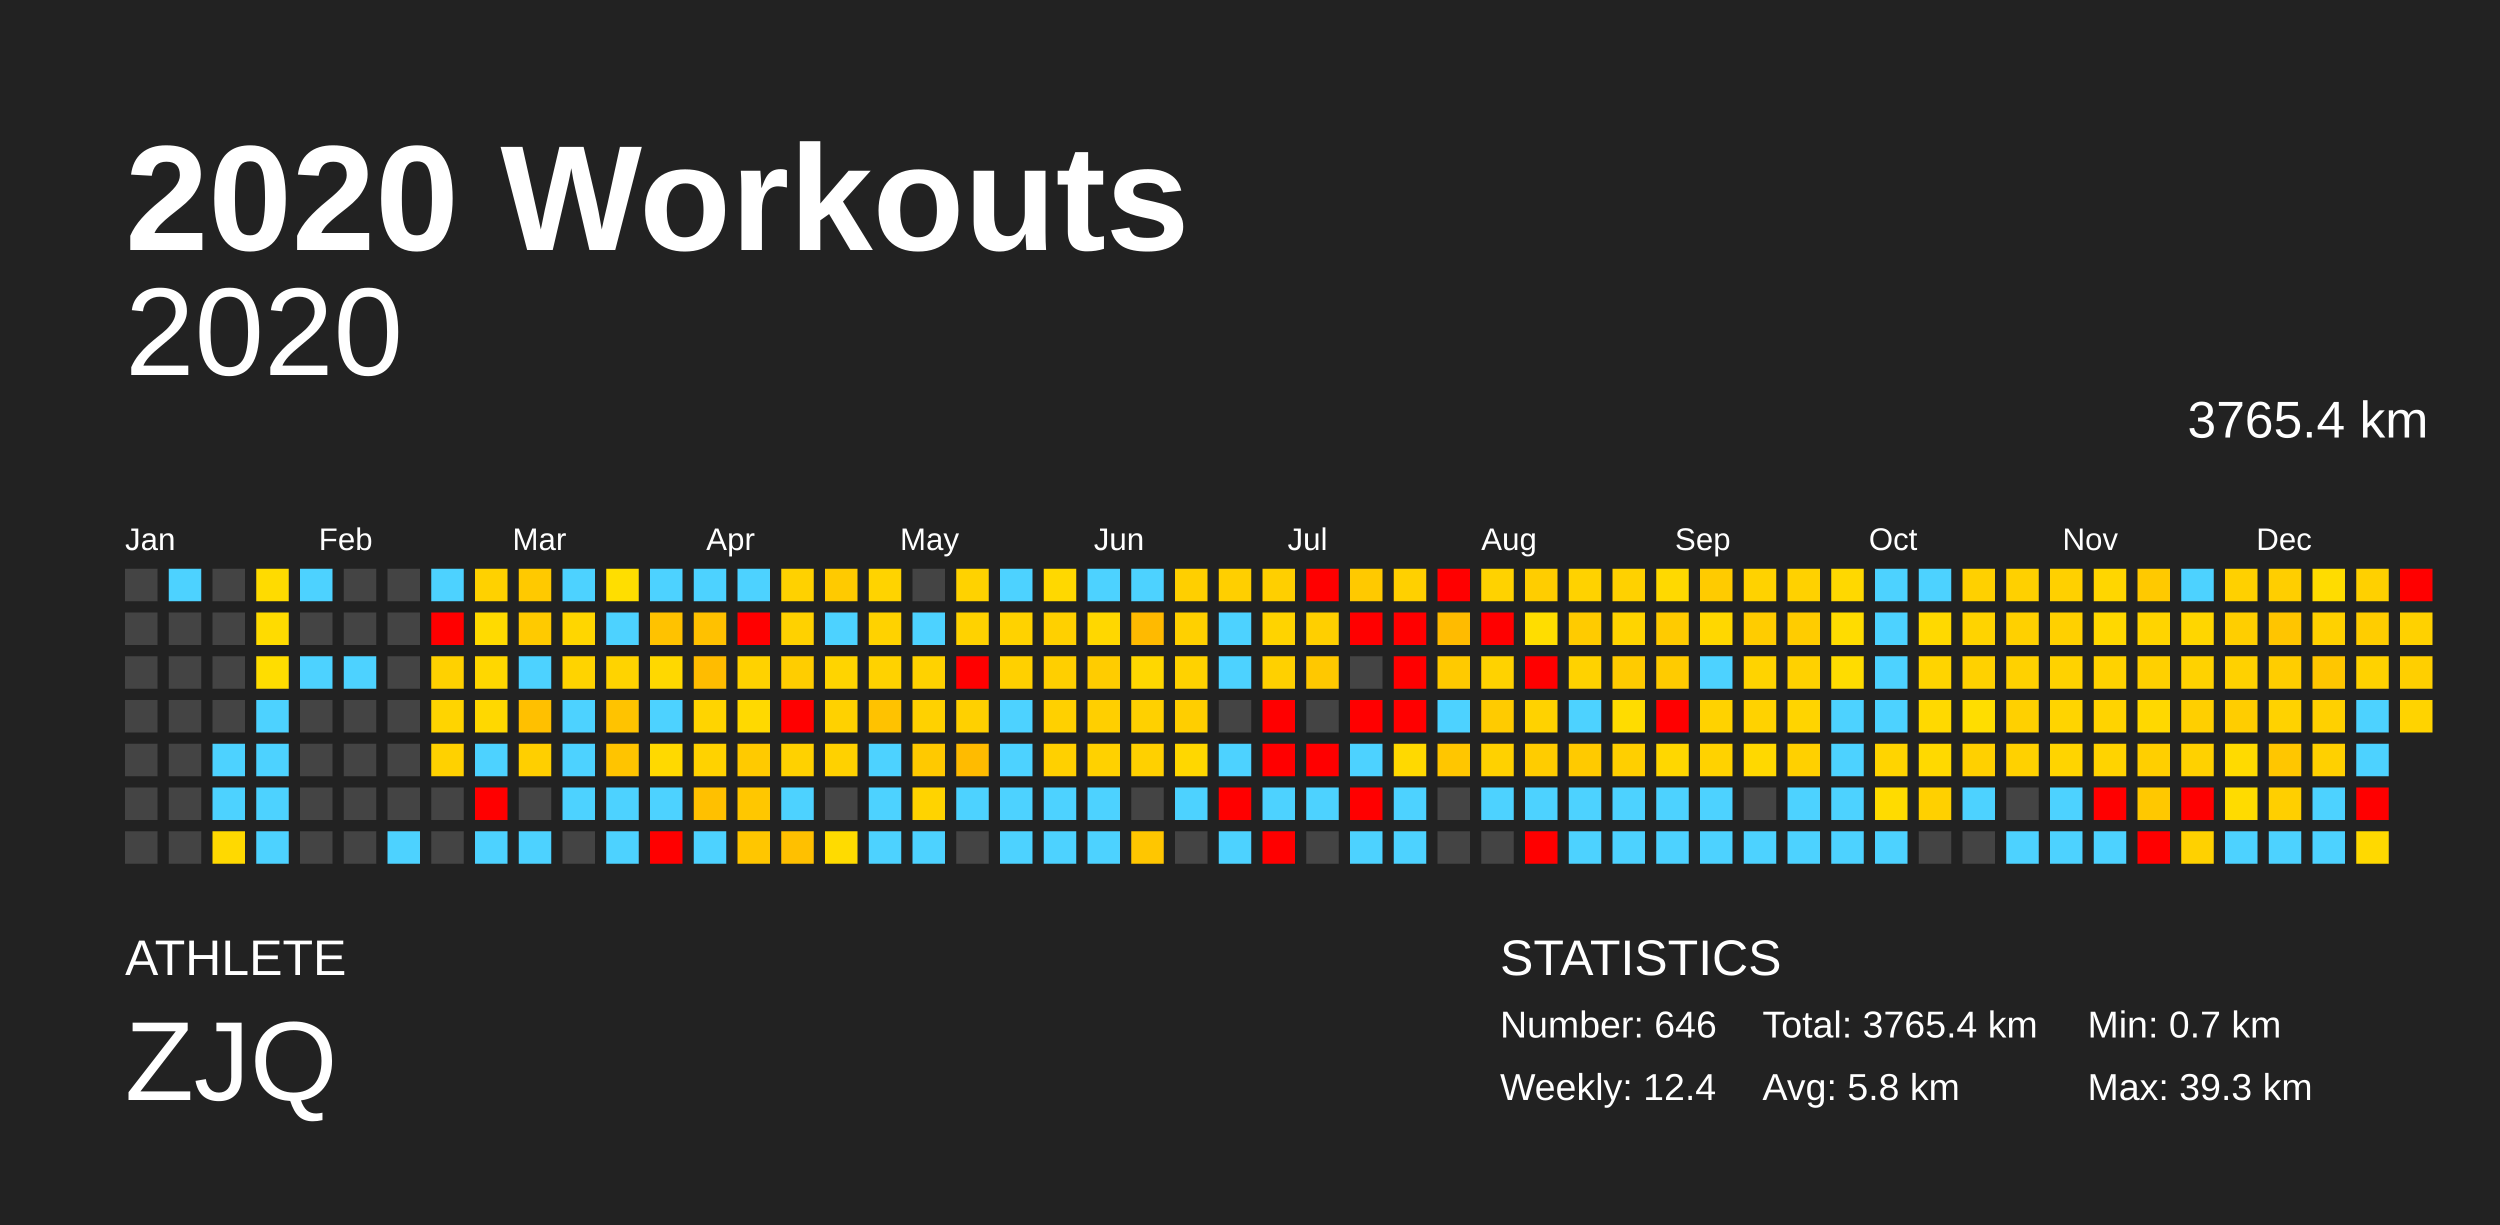
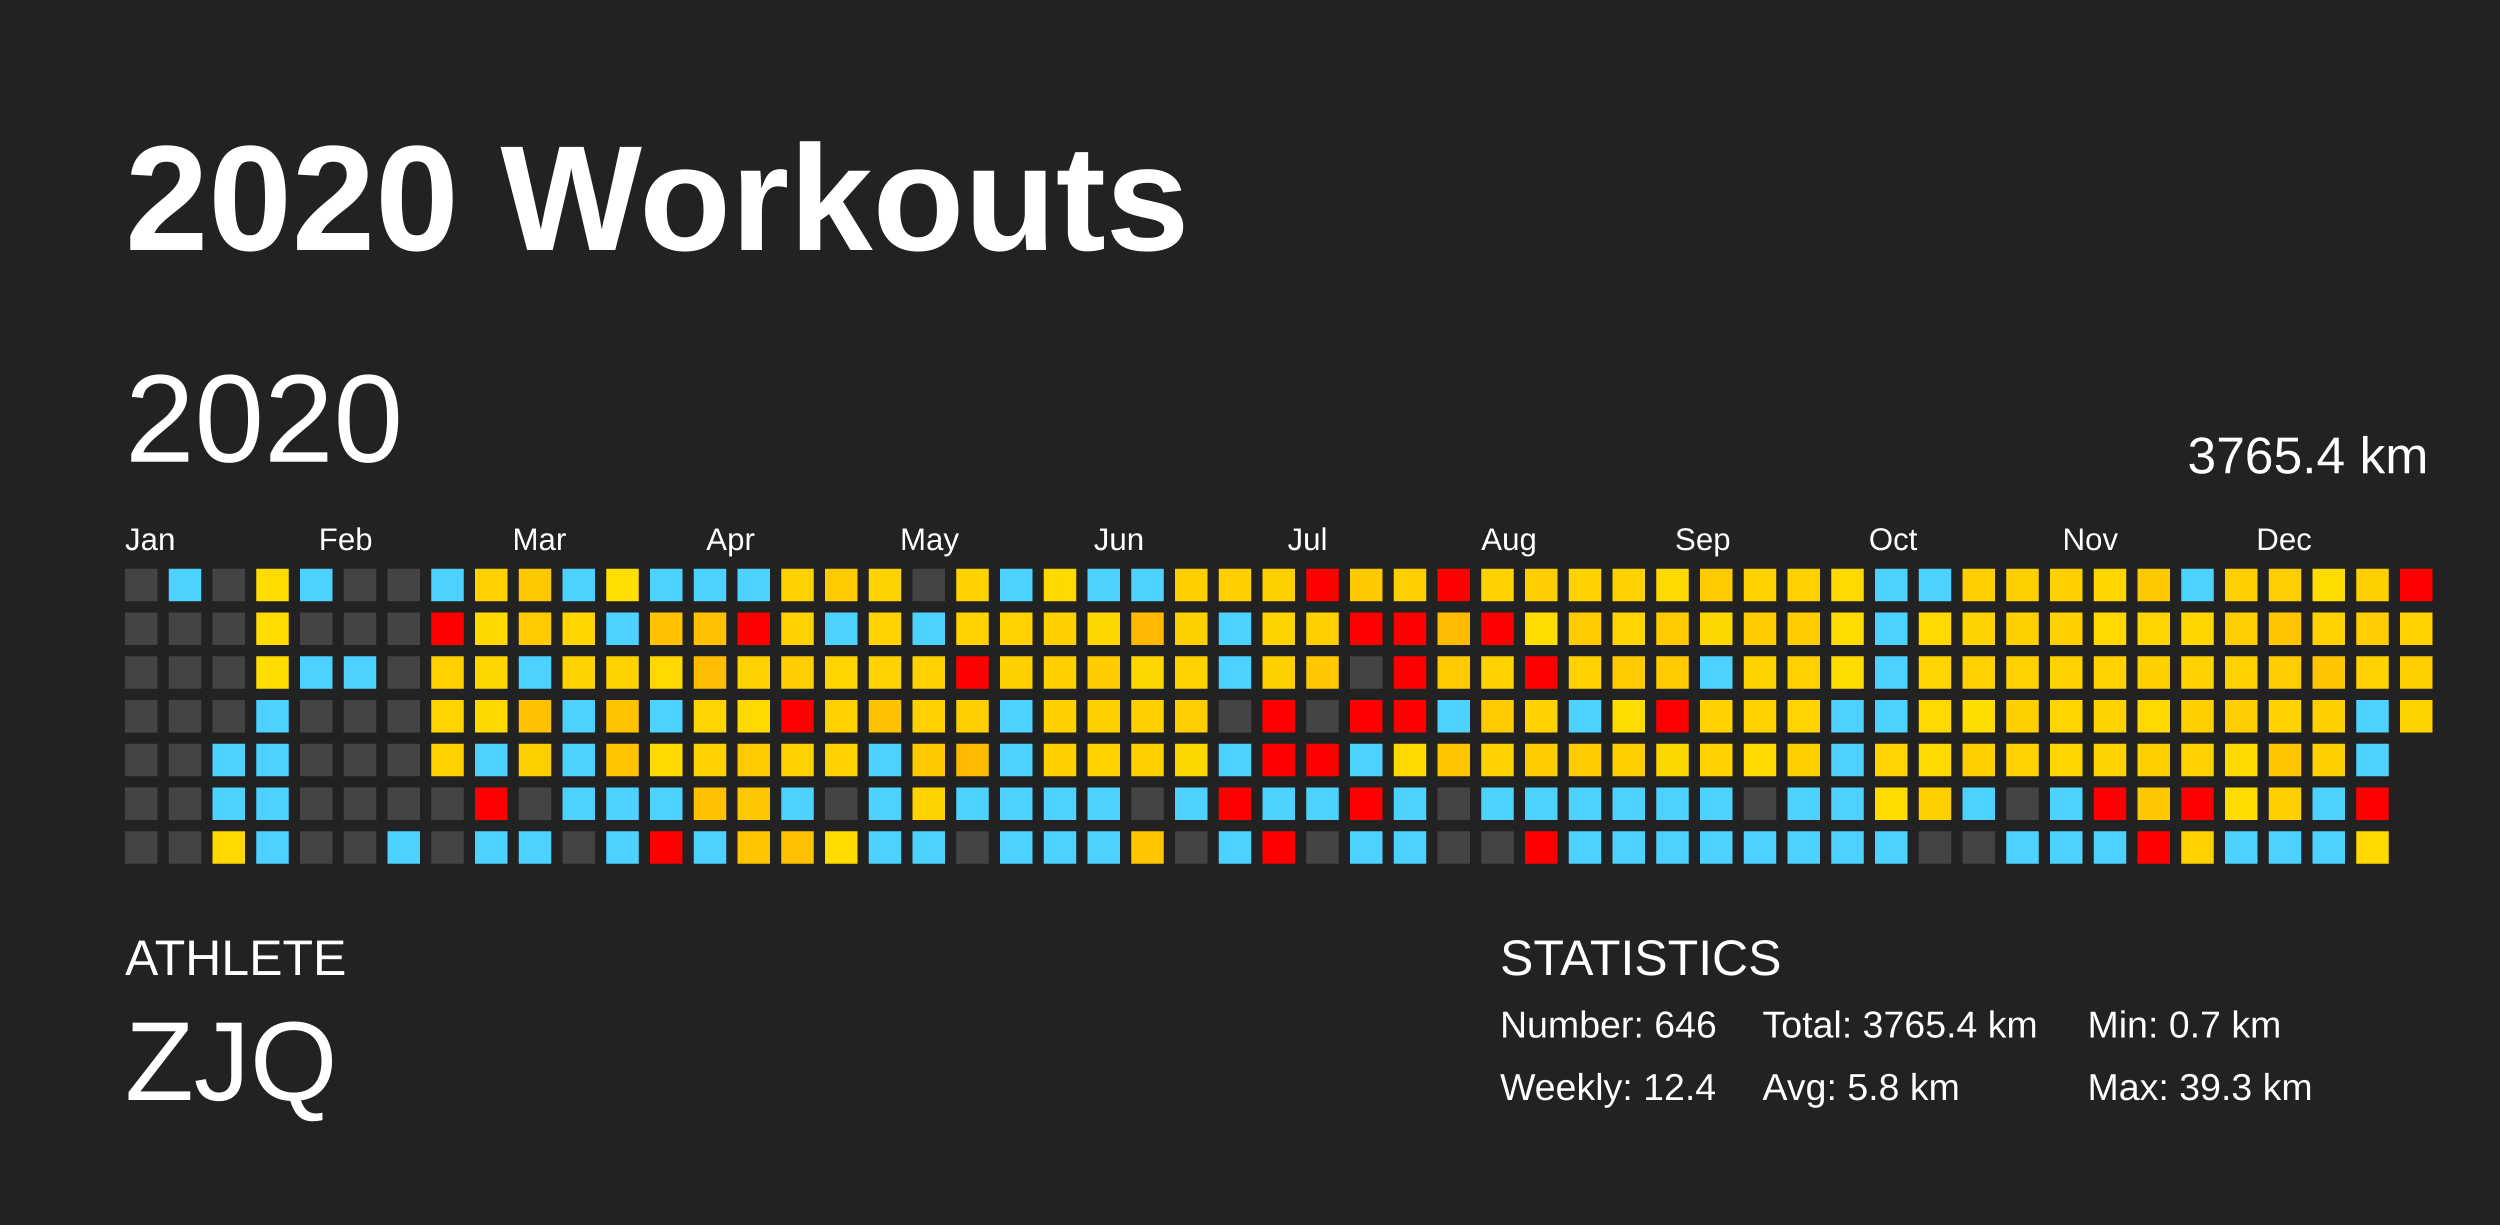
<svg xmlns="http://www.w3.org/2000/svg" baseProfile="full" height="98mm" version="1.1" viewBox="0,0,200,98" width="200mm">
  <defs />
  <rect fill="#222222" height="98" width="200" x="0" y="0" />
  <text fill="#FFFFFF" style="font-size:12px; font-family:Arial; font-weight:bold;" x="10" y="20">2020 Workouts</text>
  <text fill="#FFFFFF" style="font-size:4px; font-family:Arial" x="10" y="78">ATHLETE</text>
  <text fill="#FFFFFF" style="font-size:9px; font-family:Arial" x="10" y="88">ZJQ</text>
  <text fill="#FFFFFF" style="font-size:4px; font-family:Arial" x="120" y="78">STATISTICS</text>
  <text fill="#FFFFFF" style="font-size:3px; font-family:Arial" x="120" y="83">Number: 646</text>
  <text fill="#FFFFFF" style="font-size:3px; font-family:Arial" x="120" y="88">Weekly: 12.4</text>
  <text fill="#FFFFFF" style="font-size:3px; font-family:Arial" x="141" y="83">Total: 3765.4 km</text>
  <text fill="#FFFFFF" style="font-size:3px; font-family:Arial" x="141" y="88">Avg: 5.8 km</text>
  <text fill="#FFFFFF" style="font-size:3px; font-family:Arial" x="167" y="83">Min: 0.7 km</text>
  <text fill="#FFFFFF" style="font-size:3px; font-family:Arial" x="167" y="88">Max: 39.3 km</text>
-   <text alignment-baseline="hanging" fill="#FFFFFF" style="font-size:10.0px; font-family:Arial;" x="10" y="30">2020</text>
-   <text alignment-baseline="hanging" fill="#FFFFFF" style="font-size:4.125px; font-family:Arial;" x="175" y="35">3765.4 km</text>
+   <text dominant-baseline="hanging" fill="#FFFFFF" style="font-size:10.0px; font-family:Arial;" x="10" y="30">2020</text>
+   <text dominant-baseline="hanging" fill="#FFFFFF" style="font-size:4.125px; font-family:Arial;" x="175" y="35">3765.4 km</text>
  <text fill="#FFFFFF" style="font-size:2.5px; font-family:Arial" x="10.0" y="44">Jan</text>
  <text fill="#FFFFFF" style="font-size:2.5px; font-family:Arial" x="25.5" y="44">Feb</text>
  <text fill="#FFFFFF" style="font-size:2.5px; font-family:Arial" x="41.0" y="44">Mar</text>
  <text fill="#FFFFFF" style="font-size:2.5px; font-family:Arial" x="56.5" y="44">Apr</text>
  <text fill="#FFFFFF" style="font-size:2.5px; font-family:Arial" x="72.0" y="44">May</text>
  <text fill="#FFFFFF" style="font-size:2.5px; font-family:Arial" x="87.5" y="44">Jun</text>
  <text fill="#FFFFFF" style="font-size:2.5px; font-family:Arial" x="103.0" y="44">Jul</text>
  <text fill="#FFFFFF" style="font-size:2.5px; font-family:Arial" x="118.5" y="44">Aug</text>
  <text fill="#FFFFFF" style="font-size:2.5px; font-family:Arial" x="134.0" y="44">Sep</text>
  <text fill="#FFFFFF" style="font-size:2.5px; font-family:Arial" x="149.5" y="44">Oct</text>
  <text fill="#FFFFFF" style="font-size:2.5px; font-family:Arial" x="165.0" y="44">Nov</text>
  <text fill="#FFFFFF" style="font-size:2.5px; font-family:Arial" x="180.5" y="44">Dec</text>
  <rect fill="#444444" height="2.6" width="2.6" x="10.0" y="45.5" />
  <rect fill="#444444" height="2.6" width="2.6" x="10.0" y="49.0" />
  <rect fill="#444444" height="2.6" width="2.6" x="10.0" y="52.5" />
  <rect fill="#444444" height="2.6" width="2.6" x="10.0" y="56.0" />
  <rect fill="#444444" height="2.6" width="2.6" x="10.0" y="59.5" />
  <rect fill="#444444" height="2.6" width="2.6" x="10.0" y="63.0" />
  <rect fill="#444444" height="2.6" width="2.6" x="10.0" y="66.5" />
  <rect fill="#4dd2ff" height="2.6" width="2.6" x="13.5" y="45.5" />
  <rect fill="#444444" height="2.6" width="2.6" x="13.5" y="49.0" />
  <rect fill="#444444" height="2.6" width="2.6" x="13.5" y="52.5" />
  <rect fill="#444444" height="2.6" width="2.6" x="13.5" y="56.0" />
  <rect fill="#444444" height="2.6" width="2.6" x="13.5" y="59.5" />
  <rect fill="#444444" height="2.6" width="2.6" x="13.5" y="63.0" />
  <rect fill="#444444" height="2.6" width="2.6" x="13.5" y="66.5" />
  <rect fill="#444444" height="2.6" width="2.6" x="17.0" y="45.5" />
  <rect fill="#444444" height="2.6" width="2.6" x="17.0" y="49.0" />
  <rect fill="#444444" height="2.6" width="2.6" x="17.0" y="52.5" />
  <rect fill="#444444" height="2.6" width="2.6" x="17.0" y="56.0" />
  <rect fill="#4dd2ff" height="2.6" width="2.6" x="17.0" y="59.5" />
  <rect fill="#4dd2ff" height="2.6" width="2.6" x="17.0" y="63.0" />
  <rect fill="#ffd900" height="2.6" width="2.6" x="17.0" y="66.5" />
  <rect fill="#ffdb00" height="2.6" width="2.6" x="20.5" y="45.5" />
  <rect fill="#ffdb00" height="2.6" width="2.6" x="20.5" y="49.0" />
  <rect fill="#ffdd00" height="2.6" width="2.6" x="20.5" y="52.5" />
  <rect fill="#4dd2ff" height="2.6" width="2.6" x="20.5" y="56.0" />
  <rect fill="#4dd2ff" height="2.6" width="2.6" x="20.5" y="59.5" />
  <rect fill="#4dd2ff" height="2.6" width="2.6" x="20.5" y="63.0" />
  <rect fill="#4dd2ff" height="2.6" width="2.6" x="20.5" y="66.5" />
  <rect fill="#4dd2ff" height="2.6" width="2.6" x="24.0" y="45.5" />
  <rect fill="#444444" height="2.6" width="2.6" x="24.0" y="49.0" />
  <rect fill="#4dd2ff" height="2.6" width="2.6" x="24.0" y="52.5" />
  <rect fill="#444444" height="2.6" width="2.6" x="24.0" y="56.0" />
  <rect fill="#444444" height="2.6" width="2.6" x="24.0" y="59.5" />
  <rect fill="#444444" height="2.6" width="2.6" x="24.0" y="63.0" />
  <rect fill="#444444" height="2.6" width="2.6" x="24.0" y="66.5" />
  <rect fill="#444444" height="2.6" width="2.6" x="27.5" y="45.5" />
  <rect fill="#444444" height="2.6" width="2.6" x="27.5" y="49.0" />
  <rect fill="#4dd2ff" height="2.6" width="2.6" x="27.5" y="52.5" />
  <rect fill="#444444" height="2.6" width="2.6" x="27.5" y="56.0" />
  <rect fill="#444444" height="2.6" width="2.6" x="27.5" y="59.5" />
  <rect fill="#444444" height="2.6" width="2.6" x="27.5" y="63.0" />
  <rect fill="#444444" height="2.6" width="2.6" x="27.5" y="66.5" />
  <rect fill="#444444" height="2.6" width="2.6" x="31.0" y="45.5" />
  <rect fill="#444444" height="2.6" width="2.6" x="31.0" y="49.0" />
  <rect fill="#444444" height="2.6" width="2.6" x="31.0" y="52.5" />
  <rect fill="#444444" height="2.6" width="2.6" x="31.0" y="56.0" />
  <rect fill="#444444" height="2.6" width="2.6" x="31.0" y="59.5" />
  <rect fill="#444444" height="2.6" width="2.6" x="31.0" y="63.0" />
  <rect fill="#4dd2ff" height="2.6" width="2.6" x="31.0" y="66.5" />
  <rect fill="#4dd2ff" height="2.6" width="2.6" x="34.5" y="45.5" />
  <rect fill="red" height="2.6" width="2.6" x="34.5" y="49.0" />
  <rect fill="#ffd100" height="2.6" width="2.6" x="34.5" y="52.5" />
  <rect fill="#ffd400" height="2.6" width="2.6" x="34.5" y="56.0" />
  <rect fill="#ffd100" height="2.6" width="2.6" x="34.5" y="59.5" />
  <rect fill="#444444" height="2.6" width="2.6" x="34.5" y="63.0" />
  <rect fill="#444444" height="2.6" width="2.6" x="34.5" y="66.5" />
  <rect fill="#ffd100" height="2.6" width="2.6" x="38.0" y="45.5" />
  <rect fill="#ffda00" height="2.6" width="2.6" x="38.0" y="49.0" />
  <rect fill="#ffd700" height="2.6" width="2.6" x="38.0" y="52.5" />
  <rect fill="#ffd800" height="2.6" width="2.6" x="38.0" y="56.0" />
  <rect fill="#4dd2ff" height="2.6" width="2.6" x="38.0" y="59.5" />
  <rect fill="red" height="2.6" width="2.6" x="38.0" y="63.0" />
  <rect fill="#4dd2ff" height="2.6" width="2.6" x="38.0" y="66.5" />
  <rect fill="#ffc900" height="2.6" width="2.6" x="41.5" y="45.5" />
  <rect fill="#ffca00" height="2.6" width="2.6" x="41.5" y="49.0" />
  <rect fill="#4dd2ff" height="2.6" width="2.6" x="41.5" y="52.5" />
  <rect fill="#ffc000" height="2.6" width="2.6" x="41.5" y="56.0" />
  <rect fill="#ffcf00" height="2.6" width="2.6" x="41.5" y="59.5" />
  <rect fill="#444444" height="2.6" width="2.6" x="41.5" y="63.0" />
  <rect fill="#4dd2ff" height="2.6" width="2.6" x="41.5" y="66.5" />
  <rect fill="#4dd2ff" height="2.6" width="2.6" x="45.0" y="45.5" />
  <rect fill="#ffd600" height="2.6" width="2.6" x="45.0" y="49.0" />
  <rect fill="#ffd300" height="2.6" width="2.6" x="45.0" y="52.5" />
  <rect fill="#4dd2ff" height="2.6" width="2.6" x="45.0" y="56.0" />
  <rect fill="#4dd2ff" height="2.6" width="2.6" x="45.0" y="59.5" />
  <rect fill="#4dd2ff" height="2.6" width="2.6" x="45.0" y="63.0" />
  <rect fill="#444444" height="2.6" width="2.6" x="45.0" y="66.5" />
  <rect fill="#ffde00" height="2.6" width="2.6" x="48.5" y="45.5" />
  <rect fill="#4dd2ff" height="2.6" width="2.6" x="48.5" y="49.0" />
  <rect fill="#ffd300" height="2.6" width="2.6" x="48.5" y="52.5" />
  <rect fill="#ffc300" height="2.6" width="2.6" x="48.5" y="56.0" />
  <rect fill="#ffc400" height="2.6" width="2.6" x="48.5" y="59.5" />
  <rect fill="#4dd2ff" height="2.6" width="2.6" x="48.5" y="63.0" />
  <rect fill="#4dd2ff" height="2.6" width="2.6" x="48.5" y="66.5" />
  <rect fill="#4dd2ff" height="2.6" width="2.6" x="52.0" y="45.5" />
  <rect fill="#ffc200" height="2.6" width="2.6" x="52.0" y="49.0" />
  <rect fill="#ffd800" height="2.6" width="2.6" x="52.0" y="52.5" />
  <rect fill="#4dd2ff" height="2.6" width="2.6" x="52.0" y="56.0" />
  <rect fill="#ffd900" height="2.6" width="2.6" x="52.0" y="59.5" />
  <rect fill="#4dd2ff" height="2.6" width="2.6" x="52.0" y="63.0" />
  <rect fill="red" height="2.6" width="2.6" x="52.0" y="66.5" />
  <rect fill="#4dd2ff" height="2.6" width="2.6" x="55.5" y="45.5" />
  <rect fill="#ffc100" height="2.6" width="2.6" x="55.5" y="49.0" />
  <rect fill="#ffbc00" height="2.6" width="2.6" x="55.5" y="52.5" />
  <rect fill="#ffd400" height="2.6" width="2.6" x="55.5" y="56.0" />
  <rect fill="#ffd200" height="2.6" width="2.6" x="55.5" y="59.5" />
  <rect fill="#ffc000" height="2.6" width="2.6" x="55.5" y="63.0" />
  <rect fill="#4dd2ff" height="2.6" width="2.6" x="55.5" y="66.5" />
  <rect fill="#4dd2ff" height="2.6" width="2.6" x="59.0" y="45.5" />
  <rect fill="red" height="2.6" width="2.6" x="59.0" y="49.0" />
  <rect fill="#ffd200" height="2.6" width="2.6" x="59.0" y="52.5" />
  <rect fill="#ffd900" height="2.6" width="2.6" x="59.0" y="56.0" />
  <rect fill="#ffca00" height="2.6" width="2.6" x="59.0" y="59.5" />
  <rect fill="#ffc700" height="2.6" width="2.6" x="59.0" y="63.0" />
  <rect fill="#ffc600" height="2.6" width="2.6" x="59.0" y="66.5" />
  <rect fill="#ffd100" height="2.6" width="2.6" x="62.5" y="45.5" />
  <rect fill="#ffd100" height="2.6" width="2.6" x="62.5" y="49.0" />
  <rect fill="#ffcd00" height="2.6" width="2.6" x="62.5" y="52.5" />
  <rect fill="red" height="2.6" width="2.6" x="62.5" y="56.0" />
  <rect fill="#ffd100" height="2.6" width="2.6" x="62.5" y="59.5" />
  <rect fill="#4dd2ff" height="2.6" width="2.6" x="62.5" y="63.0" />
  <rect fill="#ffc000" height="2.6" width="2.6" x="62.5" y="66.5" />
  <rect fill="#ffca00" height="2.6" width="2.6" x="66.0" y="45.5" />
  <rect fill="#4dd2ff" height="2.6" width="2.6" x="66.0" y="49.0" />
  <rect fill="#ffd400" height="2.6" width="2.6" x="66.0" y="52.5" />
  <rect fill="#ffd100" height="2.6" width="2.6" x="66.0" y="56.0" />
  <rect fill="#ffd100" height="2.6" width="2.6" x="66.0" y="59.5" />
  <rect fill="#444444" height="2.6" width="2.6" x="66.0" y="63.0" />
  <rect fill="#ffdb00" height="2.6" width="2.6" x="66.0" y="66.5" />
  <rect fill="#ffd300" height="2.6" width="2.6" x="69.5" y="45.5" />
  <rect fill="#ffd200" height="2.6" width="2.6" x="69.5" y="49.0" />
  <rect fill="#ffd200" height="2.6" width="2.6" x="69.5" y="52.5" />
  <rect fill="#ffc200" height="2.6" width="2.6" x="69.5" y="56.0" />
  <rect fill="#4dd2ff" height="2.6" width="2.6" x="69.5" y="59.5" />
  <rect fill="#4dd2ff" height="2.6" width="2.6" x="69.5" y="63.0" />
  <rect fill="#4dd2ff" height="2.6" width="2.6" x="69.5" y="66.5" />
  <rect fill="#444444" height="2.6" width="2.6" x="73.0" y="45.5" />
  <rect fill="#4dd2ff" height="2.6" width="2.6" x="73.0" y="49.0" />
  <rect fill="#ffd200" height="2.6" width="2.6" x="73.0" y="52.5" />
  <rect fill="#ffd100" height="2.6" width="2.6" x="73.0" y="56.0" />
  <rect fill="#ffc900" height="2.6" width="2.6" x="73.0" y="59.5" />
  <rect fill="#ffd300" height="2.6" width="2.6" x="73.0" y="63.0" />
  <rect fill="#4dd2ff" height="2.6" width="2.6" x="73.0" y="66.5" />
  <rect fill="#ffd200" height="2.6" width="2.6" x="76.5" y="45.5" />
  <rect fill="#ffd200" height="2.6" width="2.6" x="76.5" y="49.0" />
  <rect fill="red" height="2.6" width="2.6" x="76.5" y="52.5" />
  <rect fill="#ffd000" height="2.6" width="2.6" x="76.5" y="56.0" />
  <rect fill="#ffbb00" height="2.6" width="2.6" x="76.5" y="59.5" />
  <rect fill="#4dd2ff" height="2.6" width="2.6" x="76.5" y="63.0" />
  <rect fill="#444444" height="2.6" width="2.6" x="76.5" y="66.5" />
  <rect fill="#4dd2ff" height="2.6" width="2.6" x="80.0" y="45.5" />
  <rect fill="#ffd200" height="2.6" width="2.6" x="80.0" y="49.0" />
  <rect fill="#ffd000" height="2.6" width="2.6" x="80.0" y="52.5" />
  <rect fill="#4dd2ff" height="2.6" width="2.6" x="80.0" y="56.0" />
  <rect fill="#4dd2ff" height="2.6" width="2.6" x="80.0" y="59.5" />
  <rect fill="#4dd2ff" height="2.6" width="2.6" x="80.0" y="63.0" />
  <rect fill="#4dd2ff" height="2.6" width="2.6" x="80.0" y="66.5" />
  <rect fill="#ffd800" height="2.6" width="2.6" x="83.5" y="45.5" />
  <rect fill="#ffd000" height="2.6" width="2.6" x="83.5" y="49.0" />
  <rect fill="#ffcf00" height="2.6" width="2.6" x="83.5" y="52.5" />
  <rect fill="#ffd000" height="2.6" width="2.6" x="83.5" y="56.0" />
  <rect fill="#ffd000" height="2.6" width="2.6" x="83.5" y="59.5" />
  <rect fill="#4dd2ff" height="2.6" width="2.6" x="83.5" y="63.0" />
  <rect fill="#4dd2ff" height="2.6" width="2.6" x="83.5" y="66.5" />
  <rect fill="#4dd2ff" height="2.6" width="2.6" x="87.0" y="45.5" />
  <rect fill="#ffd700" height="2.6" width="2.6" x="87.0" y="49.0" />
  <rect fill="#ffcc00" height="2.6" width="2.6" x="87.0" y="52.5" />
  <rect fill="#ffcf00" height="2.6" width="2.6" x="87.0" y="56.0" />
  <rect fill="#ffd100" height="2.6" width="2.6" x="87.0" y="59.5" />
  <rect fill="#4dd2ff" height="2.6" width="2.6" x="87.0" y="63.0" />
  <rect fill="#4dd2ff" height="2.6" width="2.6" x="87.0" y="66.5" />
  <rect fill="#4dd2ff" height="2.6" width="2.6" x="90.5" y="45.5" />
  <rect fill="#ffba00" height="2.6" width="2.6" x="90.5" y="49.0" />
  <rect fill="#ffd700" height="2.6" width="2.6" x="90.5" y="52.5" />
  <rect fill="#ffd000" height="2.6" width="2.6" x="90.5" y="56.0" />
  <rect fill="#ffd000" height="2.6" width="2.6" x="90.5" y="59.5" />
  <rect fill="#444444" height="2.6" width="2.6" x="90.5" y="63.0" />
  <rect fill="#ffc600" height="2.6" width="2.6" x="90.5" y="66.5" />
  <rect fill="#ffcf00" height="2.6" width="2.6" x="94.0" y="45.5" />
  <rect fill="#ffd000" height="2.6" width="2.6" x="94.0" y="49.0" />
  <rect fill="#ffd200" height="2.6" width="2.6" x="94.0" y="52.5" />
  <rect fill="#ffce00" height="2.6" width="2.6" x="94.0" y="56.0" />
  <rect fill="#ffd700" height="2.6" width="2.6" x="94.0" y="59.5" />
  <rect fill="#4dd2ff" height="2.6" width="2.6" x="94.0" y="63.0" />
  <rect fill="#444444" height="2.6" width="2.6" x="94.0" y="66.5" />
  <rect fill="#ffcf00" height="2.6" width="2.6" x="97.5" y="45.5" />
  <rect fill="#4dd2ff" height="2.6" width="2.6" x="97.5" y="49.0" />
  <rect fill="#4dd2ff" height="2.6" width="2.6" x="97.5" y="52.5" />
  <rect fill="#444444" height="2.6" width="2.6" x="97.5" y="56.0" />
  <rect fill="#4dd2ff" height="2.6" width="2.6" x="97.5" y="59.5" />
  <rect fill="red" height="2.6" width="2.6" x="97.5" y="63.0" />
  <rect fill="#4dd2ff" height="2.6" width="2.6" x="97.5" y="66.5" />
  <rect fill="#ffcf00" height="2.6" width="2.6" x="101.0" y="45.5" />
  <rect fill="#ffd300" height="2.6" width="2.6" x="101.0" y="49.0" />
  <rect fill="#ffd000" height="2.6" width="2.6" x="101.0" y="52.5" />
  <rect fill="red" height="2.6" width="2.6" x="101.0" y="56.0" />
  <rect fill="red" height="2.6" width="2.6" x="101.0" y="59.5" />
  <rect fill="#4dd2ff" height="2.6" width="2.6" x="101.0" y="63.0" />
  <rect fill="red" height="2.6" width="2.6" x="101.0" y="66.5" />
  <rect fill="red" height="2.6" width="2.6" x="104.5" y="45.5" />
  <rect fill="#ffcf00" height="2.6" width="2.6" x="104.5" y="49.0" />
  <rect fill="#ffc800" height="2.6" width="2.6" x="104.5" y="52.5" />
  <rect fill="#444444" height="2.6" width="2.6" x="104.5" y="56.0" />
  <rect fill="red" height="2.6" width="2.6" x="104.5" y="59.5" />
  <rect fill="#4dd2ff" height="2.6" width="2.6" x="104.5" y="63.0" />
  <rect fill="#444444" height="2.6" width="2.6" x="104.5" y="66.5" />
  <rect fill="#ffc900" height="2.6" width="2.6" x="108.0" y="45.5" />
  <rect fill="red" height="2.6" width="2.6" x="108.0" y="49.0" />
  <rect fill="#444444" height="2.6" width="2.6" x="108.0" y="52.5" />
  <rect fill="red" height="2.6" width="2.6" x="108.0" y="56.0" />
  <rect fill="#4dd2ff" height="2.6" width="2.6" x="108.0" y="59.5" />
  <rect fill="red" height="2.6" width="2.6" x="108.0" y="63.0" />
  <rect fill="#4dd2ff" height="2.6" width="2.6" x="108.0" y="66.5" />
  <rect fill="#ffd000" height="2.6" width="2.6" x="111.5" y="45.5" />
  <rect fill="red" height="2.6" width="2.6" x="111.5" y="49.0" />
  <rect fill="red" height="2.6" width="2.6" x="111.5" y="52.5" />
  <rect fill="red" height="2.6" width="2.6" x="111.5" y="56.0" />
  <rect fill="#ffd900" height="2.6" width="2.6" x="111.5" y="59.5" />
  <rect fill="#4dd2ff" height="2.6" width="2.6" x="111.5" y="63.0" />
  <rect fill="#4dd2ff" height="2.6" width="2.6" x="111.5" y="66.5" />
  <rect fill="red" height="2.6" width="2.6" x="115.0" y="45.5" />
  <rect fill="#ffbb00" height="2.6" width="2.6" x="115.0" y="49.0" />
  <rect fill="#ffca00" height="2.6" width="2.6" x="115.0" y="52.5" />
  <rect fill="#4dd2ff" height="2.6" width="2.6" x="115.0" y="56.0" />
  <rect fill="#ffc600" height="2.6" width="2.6" x="115.0" y="59.5" />
  <rect fill="#444444" height="2.6" width="2.6" x="115.0" y="63.0" />
  <rect fill="#444444" height="2.6" width="2.6" x="115.0" y="66.5" />
  <rect fill="#ffd200" height="2.6" width="2.6" x="118.5" y="45.5" />
  <rect fill="red" height="2.6" width="2.6" x="118.5" y="49.0" />
  <rect fill="#ffd200" height="2.6" width="2.6" x="118.5" y="52.5" />
  <rect fill="#ffcb00" height="2.6" width="2.6" x="118.5" y="56.0" />
  <rect fill="#ffd100" height="2.6" width="2.6" x="118.5" y="59.5" />
  <rect fill="#4dd2ff" height="2.6" width="2.6" x="118.5" y="63.0" />
  <rect fill="#444444" height="2.6" width="2.6" x="118.5" y="66.5" />
  <rect fill="#ffcd00" height="2.6" width="2.6" x="122.0" y="45.5" />
  <rect fill="#ffdd00" height="2.6" width="2.6" x="122.0" y="49.0" />
  <rect fill="red" height="2.6" width="2.6" x="122.0" y="52.5" />
  <rect fill="#ffd200" height="2.6" width="2.6" x="122.0" y="56.0" />
  <rect fill="#ffcc00" height="2.6" width="2.6" x="122.0" y="59.5" />
  <rect fill="#4dd2ff" height="2.6" width="2.6" x="122.0" y="63.0" />
  <rect fill="red" height="2.6" width="2.6" x="122.0" y="66.5" />
  <rect fill="#ffd200" height="2.6" width="2.6" x="125.5" y="45.5" />
  <rect fill="#ffcb00" height="2.6" width="2.6" x="125.5" y="49.0" />
  <rect fill="#ffd200" height="2.6" width="2.6" x="125.5" y="52.5" />
  <rect fill="#4dd2ff" height="2.6" width="2.6" x="125.5" y="56.0" />
  <rect fill="#ffca00" height="2.6" width="2.6" x="125.5" y="59.5" />
  <rect fill="#4dd2ff" height="2.6" width="2.6" x="125.5" y="63.0" />
  <rect fill="#4dd2ff" height="2.6" width="2.6" x="125.5" y="66.5" />
  <rect fill="#ffd100" height="2.6" width="2.6" x="129.0" y="45.5" />
  <rect fill="#ffd400" height="2.6" width="2.6" x="129.0" y="49.0" />
  <rect fill="#ffcb00" height="2.6" width="2.6" x="129.0" y="52.5" />
  <rect fill="#ffdc00" height="2.6" width="2.6" x="129.0" y="56.0" />
  <rect fill="#ffcf00" height="2.6" width="2.6" x="129.0" y="59.5" />
  <rect fill="#4dd2ff" height="2.6" width="2.6" x="129.0" y="63.0" />
  <rect fill="#4dd2ff" height="2.6" width="2.6" x="129.0" y="66.5" />
  <rect fill="#ffd900" height="2.6" width="2.6" x="132.5" y="45.5" />
  <rect fill="#ffcb00" height="2.6" width="2.6" x="132.5" y="49.0" />
  <rect fill="#ffcb00" height="2.6" width="2.6" x="132.5" y="52.5" />
  <rect fill="red" height="2.6" width="2.6" x="132.5" y="56.0" />
  <rect fill="#ffd700" height="2.6" width="2.6" x="132.5" y="59.5" />
  <rect fill="#4dd2ff" height="2.6" width="2.6" x="132.5" y="63.0" />
  <rect fill="#4dd2ff" height="2.6" width="2.6" x="132.5" y="66.5" />
  <rect fill="#ffcb00" height="2.6" width="2.6" x="136.0" y="45.5" />
  <rect fill="#ffd700" height="2.6" width="2.6" x="136.0" y="49.0" />
  <rect fill="#4dd2ff" height="2.6" width="2.6" x="136.0" y="52.5" />
  <rect fill="#ffd200" height="2.6" width="2.6" x="136.0" y="56.0" />
  <rect fill="#ffd200" height="2.6" width="2.6" x="136.0" y="59.5" />
  <rect fill="#4dd2ff" height="2.6" width="2.6" x="136.0" y="63.0" />
  <rect fill="#4dd2ff" height="2.6" width="2.6" x="136.0" y="66.5" />
  <rect fill="#ffd200" height="2.6" width="2.6" x="139.5" y="45.5" />
  <rect fill="#ffcc00" height="2.6" width="2.6" x="139.5" y="49.0" />
  <rect fill="#ffd300" height="2.6" width="2.6" x="139.5" y="52.5" />
  <rect fill="#ffd200" height="2.6" width="2.6" x="139.5" y="56.0" />
  <rect fill="#ffd800" height="2.6" width="2.6" x="139.5" y="59.5" />
  <rect fill="#444444" height="2.6" width="2.6" x="139.5" y="63.0" />
  <rect fill="#4dd2ff" height="2.6" width="2.6" x="139.5" y="66.5" />
  <rect fill="#ffd100" height="2.6" width="2.6" x="143.0" y="45.5" />
  <rect fill="#ffcc00" height="2.6" width="2.6" x="143.0" y="49.0" />
  <rect fill="#ffd100" height="2.6" width="2.6" x="143.0" y="52.5" />
  <rect fill="#ffd400" height="2.6" width="2.6" x="143.0" y="56.0" />
  <rect fill="#ffd000" height="2.6" width="2.6" x="143.0" y="59.5" />
  <rect fill="#4dd2ff" height="2.6" width="2.6" x="143.0" y="63.0" />
  <rect fill="#4dd2ff" height="2.6" width="2.6" x="143.0" y="66.5" />
  <rect fill="#ffd800" height="2.6" width="2.6" x="146.5" y="45.5" />
  <rect fill="#ffdc00" height="2.6" width="2.6" x="146.5" y="49.0" />
  <rect fill="#ffdc00" height="2.6" width="2.6" x="146.5" y="52.5" />
  <rect fill="#4dd2ff" height="2.6" width="2.6" x="146.5" y="56.0" />
  <rect fill="#4dd2ff" height="2.6" width="2.6" x="146.5" y="59.5" />
  <rect fill="#4dd2ff" height="2.6" width="2.6" x="146.5" y="63.0" />
  <rect fill="#4dd2ff" height="2.6" width="2.6" x="146.5" y="66.5" />
  <rect fill="#4dd2ff" height="2.6" width="2.6" x="150.0" y="45.5" />
  <rect fill="#4dd2ff" height="2.6" width="2.6" x="150.0" y="49.0" />
  <rect fill="#4dd2ff" height="2.6" width="2.6" x="150.0" y="52.5" />
  <rect fill="#4dd2ff" height="2.6" width="2.6" x="150.0" y="56.0" />
  <rect fill="#ffd400" height="2.6" width="2.6" x="150.0" y="59.5" />
  <rect fill="#ffdb00" height="2.6" width="2.6" x="150.0" y="63.0" />
  <rect fill="#4dd2ff" height="2.6" width="2.6" x="150.0" y="66.5" />
  <rect fill="#4dd2ff" height="2.6" width="2.6" x="153.5" y="45.5" />
  <rect fill="#ffd900" height="2.6" width="2.6" x="153.5" y="49.0" />
  <rect fill="#ffd400" height="2.6" width="2.6" x="153.5" y="52.5" />
  <rect fill="#ffd900" height="2.6" width="2.6" x="153.5" y="56.0" />
  <rect fill="#ffd900" height="2.6" width="2.6" x="153.5" y="59.5" />
  <rect fill="#ffd000" height="2.6" width="2.6" x="153.5" y="63.0" />
  <rect fill="#444444" height="2.6" width="2.6" x="153.5" y="66.5" />
  <rect fill="#ffd000" height="2.6" width="2.6" x="157.0" y="45.5" />
  <rect fill="#ffd300" height="2.6" width="2.6" x="157.0" y="49.0" />
  <rect fill="#ffd100" height="2.6" width="2.6" x="157.0" y="52.5" />
  <rect fill="#ffdd00" height="2.6" width="2.6" x="157.0" y="56.0" />
  <rect fill="#ffd000" height="2.6" width="2.6" x="157.0" y="59.5" />
  <rect fill="#4dd2ff" height="2.6" width="2.6" x="157.0" y="63.0" />
  <rect fill="#444444" height="2.6" width="2.6" x="157.0" y="66.5" />
  <rect fill="#ffd000" height="2.6" width="2.6" x="160.5" y="45.5" />
  <rect fill="#ffd000" height="2.6" width="2.6" x="160.5" y="49.0" />
  <rect fill="#ffd100" height="2.6" width="2.6" x="160.5" y="52.5" />
  <rect fill="#ffd000" height="2.6" width="2.6" x="160.5" y="56.0" />
  <rect fill="#ffd100" height="2.6" width="2.6" x="160.5" y="59.5" />
  <rect fill="#444444" height="2.6" width="2.6" x="160.5" y="63.0" />
  <rect fill="#4dd2ff" height="2.6" width="2.6" x="160.5" y="66.5" />
  <rect fill="#ffd000" height="2.6" width="2.6" x="164.0" y="45.5" />
  <rect fill="#ffd000" height="2.6" width="2.6" x="164.0" y="49.0" />
  <rect fill="#ffd200" height="2.6" width="2.6" x="164.0" y="52.5" />
  <rect fill="#ffd400" height="2.6" width="2.6" x="164.0" y="56.0" />
  <rect fill="#ffd400" height="2.6" width="2.6" x="164.0" y="59.5" />
  <rect fill="#4dd2ff" height="2.6" width="2.6" x="164.0" y="63.0" />
  <rect fill="#4dd2ff" height="2.6" width="2.6" x="164.0" y="66.5" />
  <rect fill="#ffd600" height="2.6" width="2.6" x="167.5" y="45.5" />
  <rect fill="#ffd800" height="2.6" width="2.6" x="167.5" y="49.0" />
  <rect fill="#ffd200" height="2.6" width="2.6" x="167.5" y="52.5" />
  <rect fill="#ffd300" height="2.6" width="2.6" x="167.5" y="56.0" />
  <rect fill="#ffd300" height="2.6" width="2.6" x="167.5" y="59.5" />
  <rect fill="red" height="2.6" width="2.6" x="167.5" y="63.0" />
  <rect fill="#4dd2ff" height="2.6" width="2.6" x="167.5" y="66.5" />
  <rect fill="#ffc900" height="2.6" width="2.6" x="171.0" y="45.5" />
  <rect fill="#ffd400" height="2.6" width="2.6" x="171.0" y="49.0" />
  <rect fill="#ffd000" height="2.6" width="2.6" x="171.0" y="52.5" />
  <rect fill="#ffd800" height="2.6" width="2.6" x="171.0" y="56.0" />
  <rect fill="#ffcf00" height="2.6" width="2.6" x="171.0" y="59.5" />
  <rect fill="#ffc800" height="2.6" width="2.6" x="171.0" y="63.0" />
  <rect fill="red" height="2.6" width="2.6" x="171.0" y="66.5" />
  <rect fill="#4dd2ff" height="2.6" width="2.6" x="174.5" y="45.5" />
  <rect fill="#ffd600" height="2.6" width="2.6" x="174.5" y="49.0" />
  <rect fill="#ffd200" height="2.6" width="2.6" x="174.5" y="52.5" />
  <rect fill="#ffcf00" height="2.6" width="2.6" x="174.5" y="56.0" />
  <rect fill="#ffd100" height="2.6" width="2.6" x="174.5" y="59.5" />
  <rect fill="red" height="2.6" width="2.6" x="174.5" y="63.0" />
  <rect fill="#ffd100" height="2.6" width="2.6" x="174.5" y="66.5" />
  <rect fill="#ffd000" height="2.6" width="2.6" x="178.0" y="45.5" />
  <rect fill="#ffce00" height="2.6" width="2.6" x="178.0" y="49.0" />
  <rect fill="#ffd100" height="2.6" width="2.6" x="178.0" y="52.5" />
  <rect fill="#ffcd00" height="2.6" width="2.6" x="178.0" y="56.0" />
  <rect fill="#ffda00" height="2.6" width="2.6" x="178.0" y="59.5" />
  <rect fill="#ffdb00" height="2.6" width="2.6" x="178.0" y="63.0" />
  <rect fill="#4dd2ff" height="2.6" width="2.6" x="178.0" y="66.5" />
  <rect fill="#ffce00" height="2.6" width="2.6" x="181.5" y="45.5" />
  <rect fill="#ffc500" height="2.6" width="2.6" x="181.5" y="49.0" />
  <rect fill="#ffcd00" height="2.6" width="2.6" x="181.5" y="52.5" />
  <rect fill="#ffd200" height="2.6" width="2.6" x="181.5" y="56.0" />
  <rect fill="#ffc600" height="2.6" width="2.6" x="181.5" y="59.5" />
  <rect fill="#ffcf00" height="2.6" width="2.6" x="181.5" y="63.0" />
  <rect fill="#4dd2ff" height="2.6" width="2.6" x="181.5" y="66.5" />
  <rect fill="#ffdc00" height="2.6" width="2.6" x="185.0" y="45.5" />
  <rect fill="#ffd100" height="2.6" width="2.6" x="185.0" y="49.0" />
  <rect fill="#ffc600" height="2.6" width="2.6" x="185.0" y="52.5" />
  <rect fill="#ffd000" height="2.6" width="2.6" x="185.0" y="56.0" />
  <rect fill="#ffd000" height="2.6" width="2.6" x="185.0" y="59.5" />
  <rect fill="#4dd2ff" height="2.6" width="2.6" x="185.0" y="63.0" />
  <rect fill="#4dd2ff" height="2.6" width="2.6" x="185.0" y="66.5" />
  <rect fill="#ffd000" height="2.6" width="2.6" x="188.5" y="45.5" />
  <rect fill="#ffcd00" height="2.6" width="2.6" x="188.5" y="49.0" />
  <rect fill="#ffd200" height="2.6" width="2.6" x="188.5" y="52.5" />
  <rect fill="#4dd2ff" height="2.6" width="2.6" x="188.5" y="56.0" />
  <rect fill="#4dd2ff" height="2.6" width="2.6" x="188.5" y="59.5" />
  <rect fill="red" height="2.6" width="2.6" x="188.5" y="63.0" />
  <rect fill="#ffd900" height="2.6" width="2.6" x="188.5" y="66.5" />
  <rect fill="red" height="2.6" width="2.6" x="192.0" y="45.5" />
  <rect fill="#ffd100" height="2.6" width="2.6" x="192.0" y="49.0" />
  <rect fill="#ffcf00" height="2.6" width="2.6" x="192.0" y="52.5" />
  <rect fill="#ffd300" height="2.6" width="2.6" x="192.0" y="56.0" />
</svg>
